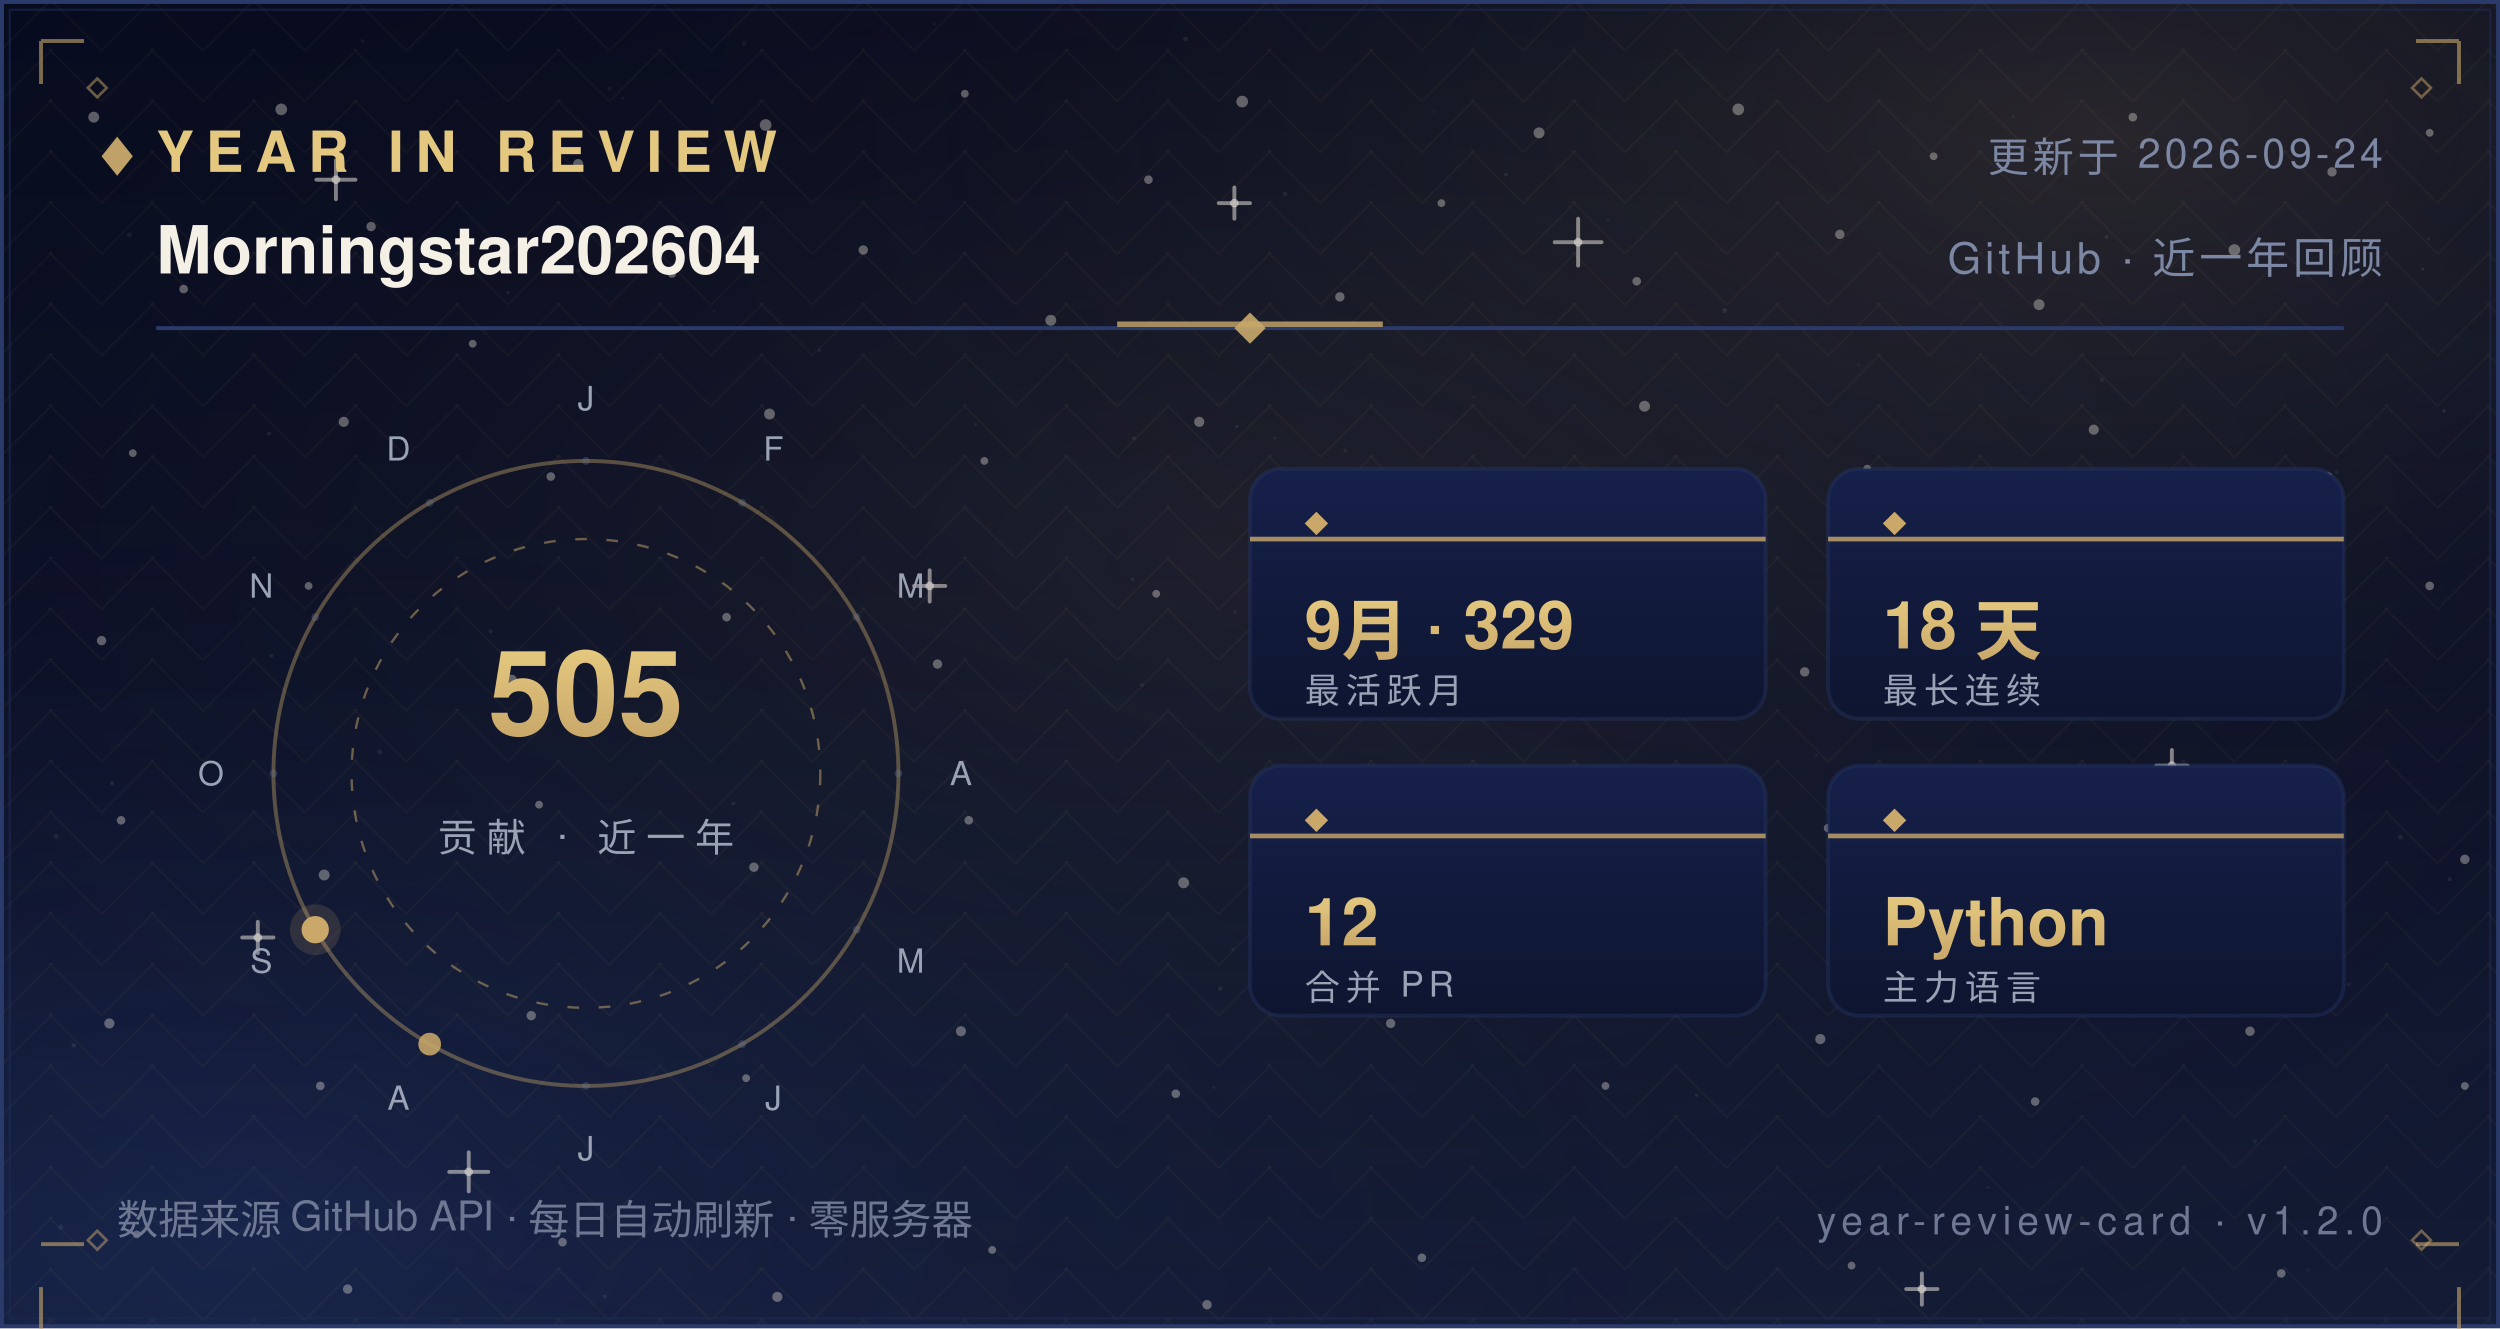
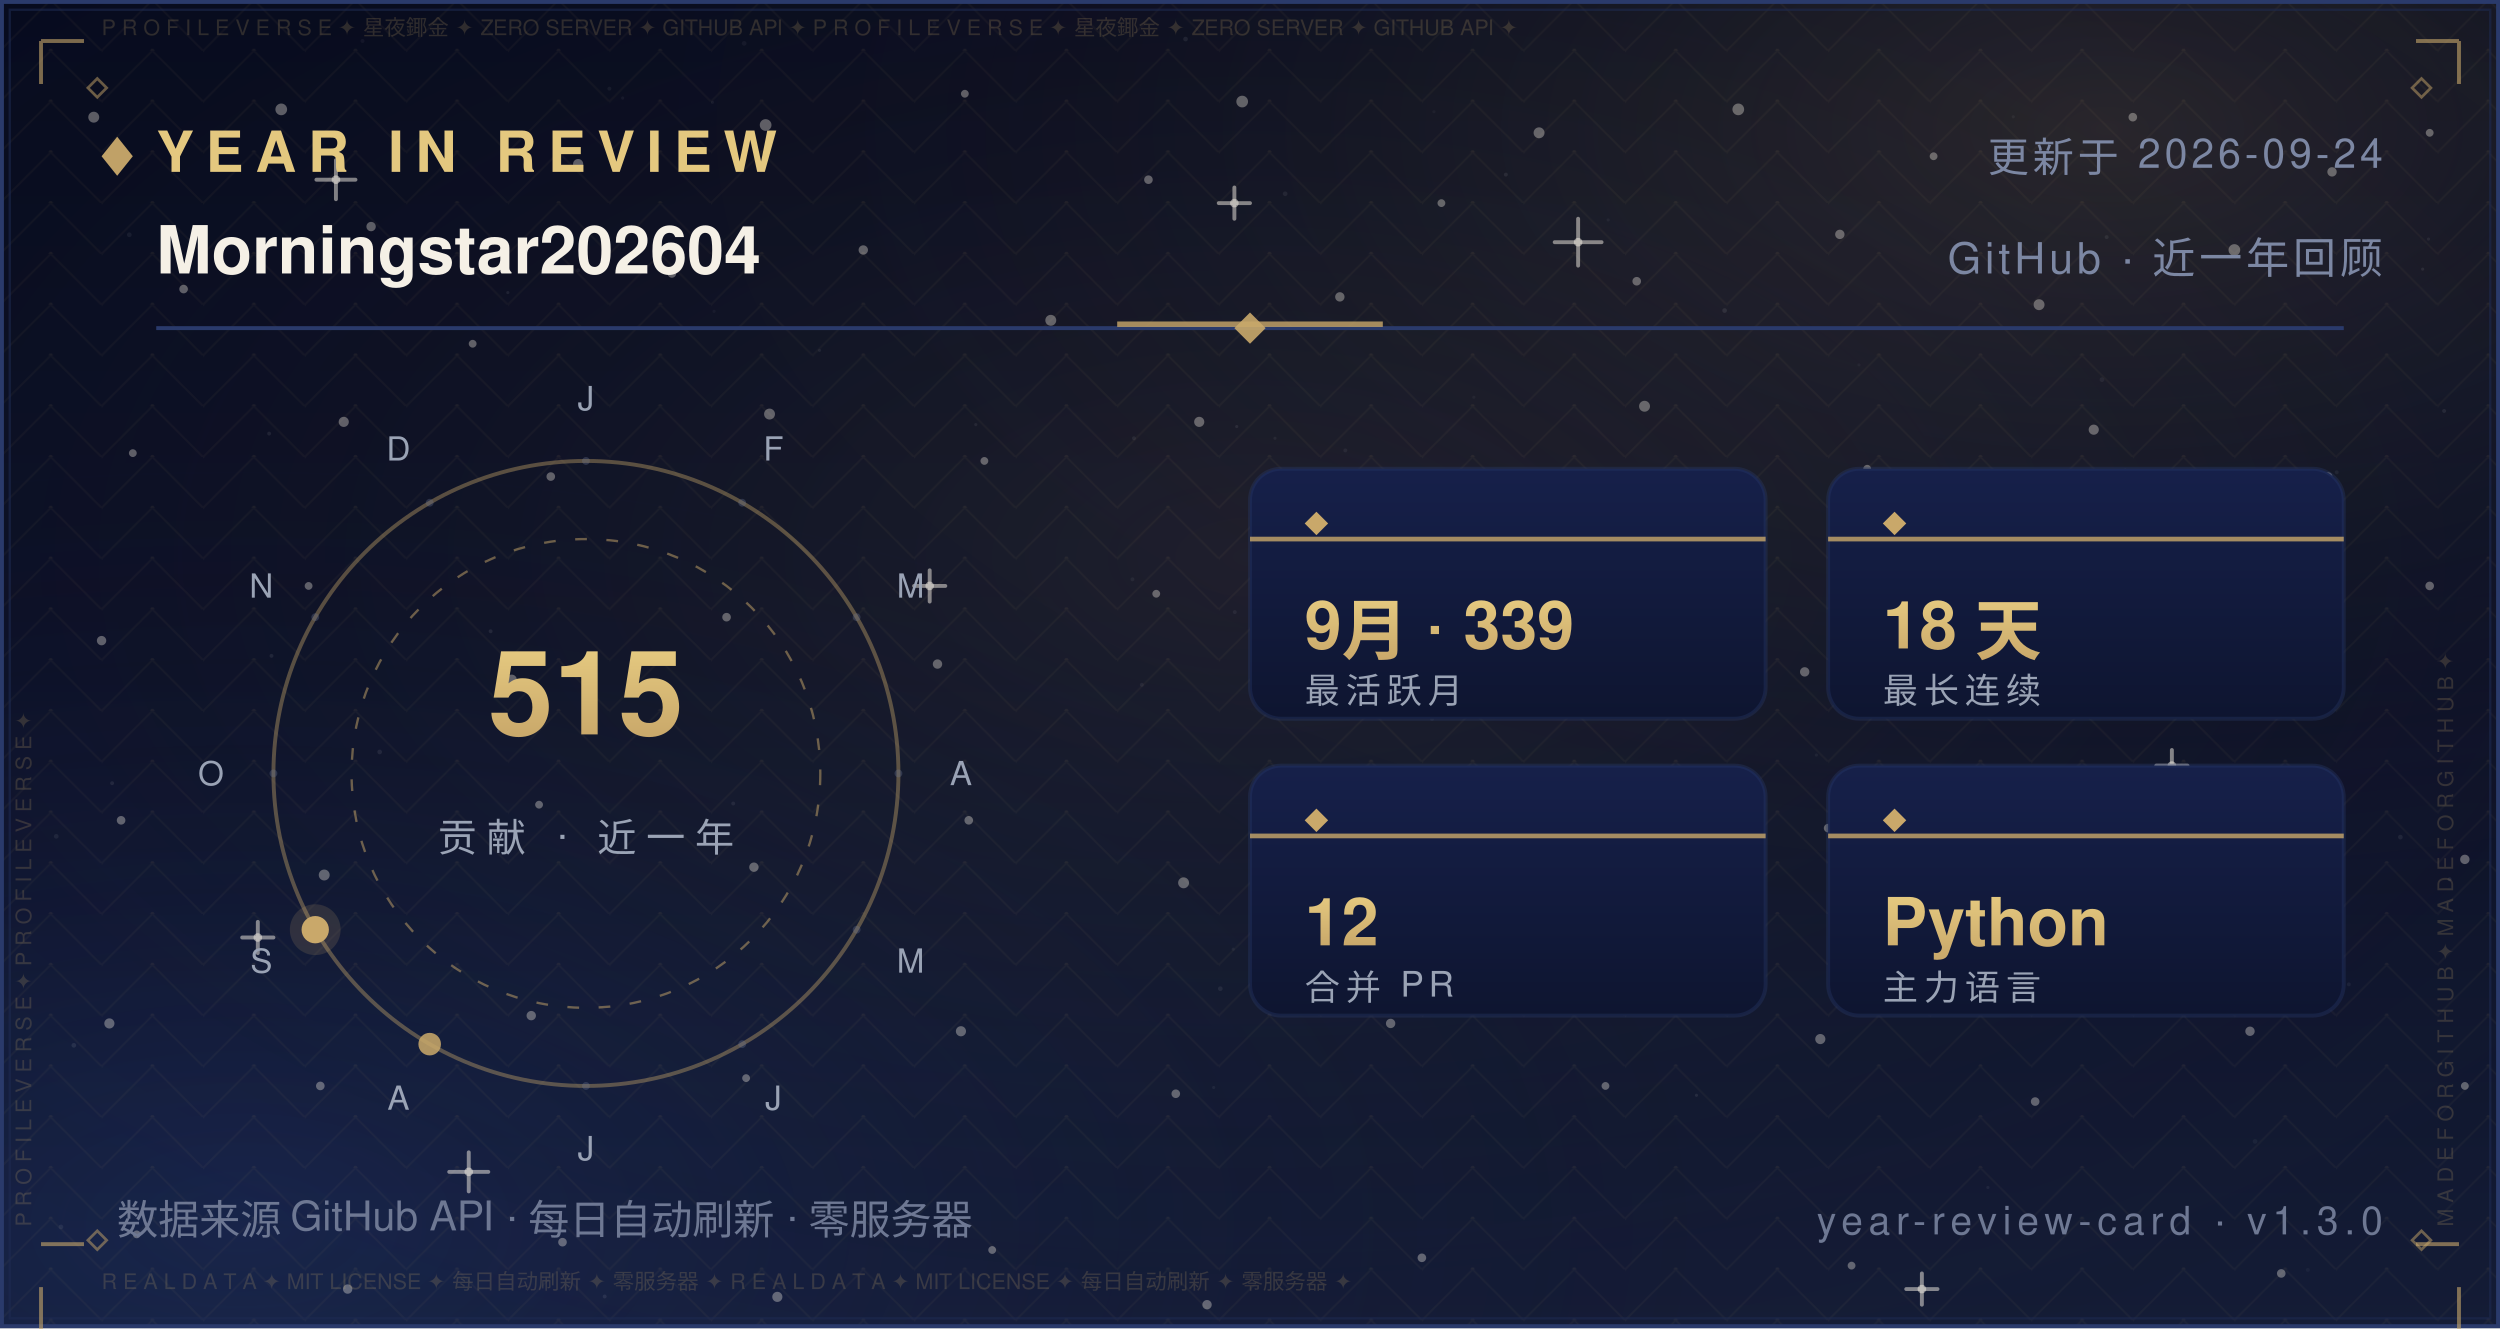
<svg xmlns="http://www.w3.org/2000/svg" width="640" height="340" viewBox="0 0 640 340" role="img" aria-label="Year in Review — Morningstar202604">
  <defs>
    <linearGradient id="bg" x1="0" y1="0" x2="0" y2="1">
      <stop offset="0" stop-color="#070B1E" />
      <stop offset="0.5" stop-color="#0B1026" />
      <stop offset="1" stop-color="#141C36" />
    </linearGradient>
    <radialGradient id="nebG" cx="0.84" cy="0.10" r="0.62">
      <stop offset="0" stop-color="#C9A86A" stop-opacity="0.16" />
      <stop offset="1" stop-color="#070B1E" stop-opacity="0" />
    </radialGradient>
    <radialGradient id="nebB" cx="0.10" cy="0.92" r="0.60">
      <stop offset="0" stop-color="#2B4B9E" stop-opacity="0.22" />
      <stop offset="1" stop-color="#070B1E" stop-opacity="0" />
    </radialGradient>
    <radialGradient id="glow" cx="0.5" cy="0.42" r="0.72">
      <stop offset="0" stop-color="#C9A86A" stop-opacity="0.1" />
      <stop offset="1" stop-color="#070B1E" stop-opacity="0" />
    </radialGradient>
    <pattern id="fil1" width="26.0" height="13.0" patternUnits="userSpaceOnUse">
      <path d="M13.0 0 L26.0 13.0 L13.0 26.0 L0 13.0 Z" fill="none" stroke="#C9A86A" stroke-width="0.5" opacity="0.05" />
      <circle cx="13.0" cy="13.0" r="0.55" fill="#C9A86A" opacity="0.08" />
      <circle cx="0" cy="0" r="0.35" fill="#C9A86A" opacity="0.05" />
    </pattern>
  </defs>
  <rect width="640" height="340" fill="url(#bg)" />
  <rect width="640" height="340" fill="url(#nebG)" />
  <rect width="640" height="340" fill="url(#nebB)" />
  <rect width="640" height="340" fill="url(#glow)" />
  <rect width="640" height="340" fill="url(#fil1)" />
  <circle cx="24" cy="30" r="1.4" fill="#F5F0E6" opacity="0.35" />
  <circle cx="47" cy="74" r="1.1" fill="#F5F0E6" opacity="0.35" />
  <circle cx="72" cy="28" r="1.5" fill="#F5F0E6" opacity="0.35" />
  <circle cx="95" cy="58" r="1.2" fill="#F5F0E6" opacity="0.35" />
  <circle cx="121" cy="88" r="1" fill="#F5F0E6" opacity="0.35" />
  <circle cx="148" cy="42" r="1.3" fill="#F5F0E6" opacity="0.35" />
  <circle cx="172" cy="70" r="1.1" fill="#F5F0E6" opacity="0.35" />
  <circle cx="196" cy="32" r="1.5" fill="#F5F0E6" opacity="0.35" />
  <circle cx="221" cy="64" r="1.2" fill="#F5F0E6" opacity="0.35" />
  <circle cx="247" cy="24" r="1" fill="#F5F0E6" opacity="0.35" />
  <circle cx="269" cy="82" r="1.4" fill="#F5F0E6" opacity="0.35" />
  <circle cx="294" cy="46" r="1.1" fill="#F5F0E6" opacity="0.35" />
  <circle cx="318" cy="26" r="1.5" fill="#F5F0E6" opacity="0.35" />
  <circle cx="343" cy="76" r="1.2" fill="#F5F0E6" opacity="0.35" />
  <circle cx="369" cy="52" r="1" fill="#F5F0E6" opacity="0.35" />
  <circle cx="394" cy="34" r="1.4" fill="#F5F0E6" opacity="0.35" />
  <circle cx="419" cy="72" r="1.1" fill="#F5F0E6" opacity="0.35" />
  <circle cx="445" cy="28" r="1.5" fill="#F5F0E6" opacity="0.35" />
  <circle cx="471" cy="60" r="1.2" fill="#F5F0E6" opacity="0.35" />
  <circle cx="495" cy="40" r="1" fill="#F5F0E6" opacity="0.35" />
  <circle cx="522" cy="78" r="1.4" fill="#F5F0E6" opacity="0.35" />
  <circle cx="546" cy="30" r="1.1" fill="#F5F0E6" opacity="0.35" />
  <circle cx="572" cy="64" r="1.5" fill="#F5F0E6" opacity="0.35" />
  <circle cx="597" cy="44" r="1.2" fill="#F5F0E6" opacity="0.35" />
  <circle cx="622" cy="34" r="1" fill="#F5F0E6" opacity="0.35" />
  <circle cx="34" cy="116" r="1" fill="#F5F0E6" opacity="0.35" />
  <circle cx="88" cy="108" r="1.3" fill="#F5F0E6" opacity="0.35" />
  <circle cx="141" cy="122" r="1.1" fill="#F5F0E6" opacity="0.35" />
  <circle cx="197" cy="106" r="1.4" fill="#F5F0E6" opacity="0.35" />
  <circle cx="252" cy="118" r="1" fill="#F5F0E6" opacity="0.35" />
  <circle cx="307" cy="108" r="1.3" fill="#F5F0E6" opacity="0.35" />
  <circle cx="364" cy="124" r="1.1" fill="#F5F0E6" opacity="0.35" />
  <circle cx="421" cy="104" r="1.4" fill="#F5F0E6" opacity="0.35" />
  <circle cx="478" cy="120" r="1" fill="#F5F0E6" opacity="0.35" />
  <circle cx="536" cy="110" r="1.3" fill="#F5F0E6" opacity="0.35" />
  <circle cx="596" cy="122" r="1.1" fill="#F5F0E6" opacity="0.35" />
  <circle cx="26" cy="164" r="1.2" fill="#F5F0E6" opacity="0.35" />
  <circle cx="79" cy="150" r="1" fill="#F5F0E6" opacity="0.35" />
  <circle cx="131" cy="174" r="1.3" fill="#F5F0E6" opacity="0.35" />
  <circle cx="186" cy="158" r="1.1" fill="#F5F0E6" opacity="0.35" />
  <circle cx="240" cy="170" r="1.2" fill="#F5F0E6" opacity="0.35" />
  <circle cx="296" cy="152" r="1" fill="#F5F0E6" opacity="0.35" />
  <circle cx="351" cy="176" r="1.3" fill="#F5F0E6" opacity="0.35" />
  <circle cx="406" cy="162" r="1.1" fill="#F5F0E6" opacity="0.35" />
  <circle cx="462" cy="172" r="1.2" fill="#F5F0E6" opacity="0.35" />
  <circle cx="518" cy="156" r="1" fill="#F5F0E6" opacity="0.35" />
  <circle cx="574" cy="168" r="1.3" fill="#F5F0E6" opacity="0.35" />
  <circle cx="622" cy="150" r="1.1" fill="#F5F0E6" opacity="0.35" />
  <circle cx="31" cy="210" r="1.1" fill="#F5F0E6" opacity="0.35" />
  <circle cx="83" cy="224" r="1.4" fill="#F5F0E6" opacity="0.35" />
  <circle cx="138" cy="206" r="1" fill="#F5F0E6" opacity="0.35" />
  <circle cx="193" cy="222" r="1.2" fill="#F5F0E6" opacity="0.35" />
  <circle cx="248" cy="210" r="1.1" fill="#F5F0E6" opacity="0.35" />
  <circle cx="303" cy="226" r="1.4" fill="#F5F0E6" opacity="0.35" />
  <circle cx="358" cy="208" r="1" fill="#F5F0E6" opacity="0.35" />
  <circle cx="413" cy="224" r="1.2" fill="#F5F0E6" opacity="0.35" />
  <circle cx="468" cy="212" r="1.1" fill="#F5F0E6" opacity="0.35" />
  <circle cx="524" cy="228" r="1.4" fill="#F5F0E6" opacity="0.35" />
  <circle cx="578" cy="214" r="1" fill="#F5F0E6" opacity="0.35" />
  <circle cx="631" cy="220" r="1.2" fill="#F5F0E6" opacity="0.35" />
  <circle cx="28" cy="262" r="1.3" fill="#F5F0E6" opacity="0.35" />
  <circle cx="82" cy="278" r="1.1" fill="#F5F0E6" opacity="0.35" />
  <circle cx="136" cy="260" r="1.2" fill="#F5F0E6" opacity="0.35" />
  <circle cx="191" cy="276" r="1" fill="#F5F0E6" opacity="0.35" />
  <circle cx="246" cy="264" r="1.3" fill="#F5F0E6" opacity="0.35" />
  <circle cx="301" cy="280" r="1.1" fill="#F5F0E6" opacity="0.35" />
  <circle cx="356" cy="262" r="1.2" fill="#F5F0E6" opacity="0.35" />
  <circle cx="411" cy="278" r="1" fill="#F5F0E6" opacity="0.35" />
  <circle cx="466" cy="266" r="1.3" fill="#F5F0E6" opacity="0.35" />
  <circle cx="521" cy="282" r="1.1" fill="#F5F0E6" opacity="0.35" />
  <circle cx="576" cy="264" r="1.2" fill="#F5F0E6" opacity="0.35" />
  <circle cx="631" cy="278" r="1" fill="#F5F0E6" opacity="0.35" />
  <circle cx="35" cy="316" r="1" fill="#F5F0E6" opacity="0.35" />
  <circle cx="89" cy="330" r="1.2" fill="#F5F0E6" opacity="0.35" />
  <circle cx="144" cy="318" r="1.1" fill="#F5F0E6" opacity="0.35" />
  <circle cx="199" cy="332" r="1.3" fill="#F5F0E6" opacity="0.35" />
  <circle cx="254" cy="320" r="1" fill="#F5F0E6" opacity="0.35" />
  <circle cx="309" cy="334" r="1.2" fill="#F5F0E6" opacity="0.35" />
  <circle cx="364" cy="322" r="1.1" fill="#F5F0E6" opacity="0.35" />
  <circle cx="474" cy="324" r="1" fill="#F5F0E6" opacity="0.35" />
  <circle cx="584" cy="326" r="1.1" fill="#F5F0E6" opacity="0.35" />
  <path d="M81.0 46.0 H91.0 M86.0 41.0 V51.0" stroke="#F5F0E6" stroke-width="1" stroke-linecap="round" opacity="0.5" />
  <circle cx="86.0" cy="46.0" r="1.1" fill="#F5F0E6" opacity="0.5" />
  <path d="M234.0 150.0 H242.0 M238.0 146.0 V154.0" stroke="#F5F0E6" stroke-width="1" stroke-linecap="round" opacity="0.5" />
  <circle cx="238.0" cy="150.0" r="1.1" fill="#F5F0E6" opacity="0.5" />
  <path d="M398.0 62.0 H410.0 M404.0 56.0 V68.0" stroke="#F5F0E6" stroke-width="1" stroke-linecap="round" opacity="0.5" />
  <circle cx="404.0" cy="62.0" r="1.1" fill="#F5F0E6" opacity="0.5" />
  <path d="M552.0 196.0 H560.0 M556.0 192.0 V200.0" stroke="#F5F0E6" stroke-width="1" stroke-linecap="round" opacity="0.5" />
  <circle cx="556.0" cy="196.0" r="1.1" fill="#F5F0E6" opacity="0.5" />
  <path d="M115.0 300.0 H125.0 M120.0 295.0 V305.0" stroke="#F5F0E6" stroke-width="1" stroke-linecap="round" opacity="0.5" />
  <circle cx="120.0" cy="300.0" r="1.1" fill="#F5F0E6" opacity="0.5" />
  <path d="M488.0 330.0 H496.0 M492.0 326.0 V334.0" stroke="#F5F0E6" stroke-width="1" stroke-linecap="round" opacity="0.5" />
  <circle cx="492.0" cy="330.0" r="1.1" fill="#F5F0E6" opacity="0.5" />
  <path d="M312.0 52.0 H320.0 M316.0 48.0 V56.0" stroke="#F5F0E6" stroke-width="1" stroke-linecap="round" opacity="0.5" />
  <circle cx="316.0" cy="52.0" r="1.1" fill="#F5F0E6" opacity="0.5" />
  <path d="M62.0 240.0 H70.0 M66.0 236.0 V244.0" stroke="#F5F0E6" stroke-width="1" stroke-linecap="round" opacity="0.5" />
  <circle cx="66.0" cy="240.0" r="1.1" fill="#F5F0E6" opacity="0.5" />
  <circle cx="15.6" cy="314.1" r="0.6" fill="#FFFFFF" opacity="0.067" />
  <circle cx="97.2" cy="192.5" r="0.6" fill="#FFFFFF" opacity="0.076" />
  <circle cx="538.1" cy="97.2" r="0.6" fill="#FFFFFF" opacity="0.057" />
  <circle cx="344.4" cy="115.3" r="0.5" fill="#FFFFFF" opacity="0.057" />
  <circle cx="159.4" cy="25.1" r="0.4" fill="#FFFFFF" opacity="0.048" />
  <circle cx="28.7" cy="200.5" r="0.5" fill="#FFFFFF" opacity="0.080" />
  <circle cx="209.8" cy="89.7" r="0.4" fill="#FFFFFF" opacity="0.060" />
  <circle cx="316.1" cy="156.7" r="0.5" fill="#FFFFFF" opacity="0.057" />
  <circle cx="590.8" cy="325.1" r="0.5" fill="#FFFFFF" opacity="0.037" />
  <circle cx="539.3" cy="60.7" r="0.5" fill="#FFFFFF" opacity="0.068" />
  <circle cx="385.5" cy="44.7" r="0.5" fill="#FFFFFF" opacity="0.076" />
  <circle cx="292.3" cy="175.3" r="0.5" fill="#FFFFFF" opacity="0.060" />
  <circle cx="536.7" cy="247.2" r="0.5" fill="#FFFFFF" opacity="0.046" />
  <circle cx="377.3" cy="101.7" r="0.4" fill="#FFFFFF" opacity="0.041" />
  <circle cx="92.8" cy="10.5" r="0.5" fill="#FFFFFF" opacity="0.044" />
  <circle cx="354.5" cy="206.6" r="0.5" fill="#FFFFFF" opacity="0.080" />
  <circle cx="310.7" cy="278.4" r="0.4" fill="#FFFFFF" opacity="0.054" />
  <circle cx="601.3" cy="252.0" r="0.5" fill="#FFFFFF" opacity="0.054" />
  <circle cx="18.9" cy="267.6" r="0.6" fill="#FFFFFF" opacity="0.085" />
  <circle cx="312.4" cy="253.1" r="0.6" fill="#FFFFFF" opacity="0.069" />
  <circle cx="239.2" cy="6.0" r="0.5" fill="#FFFFFF" opacity="0.036" />
  <circle cx="436.2" cy="204.6" r="0.6" fill="#FFFFFF" opacity="0.071" />
  <circle cx="329.0" cy="49.6" r="0.6" fill="#FFFFFF" opacity="0.063" />
  <circle cx="625.7" cy="105.2" r="0.5" fill="#FFFFFF" opacity="0.075" />
  <circle cx="428.8" cy="170.5" r="0.4" fill="#FFFFFF" opacity="0.065" />
  <circle cx="169.1" cy="68.0" r="0.4" fill="#FFFFFF" opacity="0.073" />
  <circle cx="586.8" cy="179.1" r="0.4" fill="#FFFFFF" opacity="0.060" />
  <circle cx="598.2" cy="120.9" r="0.5" fill="#FFFFFF" opacity="0.054" />
  <circle cx="289.9" cy="148.3" r="0.5" fill="#FFFFFF" opacity="0.053" />
  <circle cx="315.7" cy="243.0" r="0.4" fill="#FFFFFF" opacity="0.054" />
  <circle cx="154.8" cy="331.9" r="0.5" fill="#FFFFFF" opacity="0.080" />
  <circle cx="411.7" cy="56.3" r="0.4" fill="#FFFFFF" opacity="0.043" />
  <circle cx="465.0" cy="193.3" r="0.4" fill="#FFFFFF" opacity="0.048" />
  <circle cx="533.5" cy="147.7" r="0.5" fill="#FFFFFF" opacity="0.050" />
  <circle cx="621.7" cy="61.2" r="0.4" fill="#FFFFFF" opacity="0.064" />
  <circle cx="14.4" cy="214.1" r="0.6" fill="#FFFFFF" opacity="0.064" />
  <circle cx="68.9" cy="111.0" r="0.5" fill="#FFFFFF" opacity="0.076" />
  <circle cx="182.4" cy="26.2" r="0.4" fill="#FFFFFF" opacity="0.047" />
  <circle cx="125.6" cy="161.6" r="0.5" fill="#FFFFFF" opacity="0.081" />
  <circle cx="367.1" cy="28.6" r="0.4" fill="#FFFFFF" opacity="0.039" />
  <circle cx="441.5" cy="79.5" r="0.6" fill="#FFFFFF" opacity="0.085" />
  <circle cx="69.5" cy="167.9" r="0.5" fill="#FFFFFF" opacity="0.078" />
  <circle cx="627.1" cy="225.1" r="0.5" fill="#FFFFFF" opacity="0.081" />
  <circle cx="620.2" cy="68.9" r="0.4" fill="#FFFFFF" opacity="0.078" />
  <circle cx="508.9" cy="304.0" r="0.4" fill="#FFFFFF" opacity="0.055" />
  <circle cx="403.3" cy="241.3" r="0.4" fill="#FFFFFF" opacity="0.061" />
  <circle cx="381.0" cy="237.5" r="0.5" fill="#FFFFFF" opacity="0.078" />
  <circle cx="33.1" cy="60.1" r="0.6" fill="#FFFFFF" opacity="0.059" />
  <circle cx="249.8" cy="108.7" r="0.4" fill="#FFFFFF" opacity="0.066" />
  <circle cx="434.3" cy="280.4" r="0.4" fill="#FFFFFF" opacity="0.082" />
  <circle cx="437.2" cy="245.9" r="0.4" fill="#FFFFFF" opacity="0.040" />
  <circle cx="577.3" cy="292.2" r="0.6" fill="#FFFFFF" opacity="0.044" />
  <circle cx="366.6" cy="184.1" r="0.5" fill="#FFFFFF" opacity="0.044" />
  <circle cx="444.8" cy="227.1" r="0.4" fill="#FFFFFF" opacity="0.060" />
  <circle cx="316.6" cy="109.2" r="0.4" fill="#FFFFFF" opacity="0.076" />
  <circle cx="148.0" cy="69.2" r="0.5" fill="#FFFFFF" opacity="0.053" />
  <circle cx="326.4" cy="112.2" r="0.4" fill="#FFFFFF" opacity="0.054" />
  <circle cx="515.4" cy="29.9" r="0.4" fill="#FFFFFF" opacity="0.047" />
  <circle cx="182.8" cy="79.7" r="0.4" fill="#FFFFFF" opacity="0.039" />
  <circle cx="475.9" cy="93.4" r="0.4" fill="#FFFFFF" opacity="0.037" />
  <circle cx="441.8" cy="145.3" r="0.5" fill="#FFFFFF" opacity="0.057" />
  <circle cx="386.7" cy="124.3" r="0.6" fill="#FFFFFF" opacity="0.059" />
  <circle cx="303.5" cy="10.0" r="0.6" fill="#FFFFFF" opacity="0.074" />
  <circle cx="544.1" cy="120.3" r="0.4" fill="#FFFFFF" opacity="0.054" />
  <circle cx="156.0" cy="22.7" r="0.5" fill="#FFFFFF" opacity="0.051" />
  <circle cx="614.5" cy="214.3" r="0.6" fill="#FFFFFF" opacity="0.068" />
  <circle cx="397.8" cy="240.1" r="0.4" fill="#FFFFFF" opacity="0.042" />
  <circle cx="190.5" cy="11.1" r="0.6" fill="#FFFFFF" opacity="0.043" />
  <circle cx="483.0" cy="234.2" r="0.4" fill="#FFFFFF" opacity="0.085" />
  <circle cx="187.7" cy="205.7" r="0.5" fill="#FFFFFF" opacity="0.067" />
  <circle cx="290.3" cy="112.2" r="0.5" fill="#FFFFFF" opacity="0.068" />
  <circle cx="130.0" cy="74.9" r="0.4" fill="#FFFFFF" opacity="0.074" />
  <rect x="0.5" y="0.5" width="639" height="339" fill="none" stroke="#2A3A6B" stroke-width="1" />
  <rect x="2.5" y="2.5" width="635" height="335" fill="none" stroke="#1D2A52" stroke-width="0.6" opacity="0.55" />
+   <text x="26" y="9" font-family="'Segoe UI',Helvetica,Arial,'PingFang SC','Microsoft YaHei',sans-serif" font-size="5.5" fill="#C9A86A" opacity="0.2" textLength="588">P R O F I L E   V E R S E   ✦   星夜鎁金   ✦   ZERO SERVER   ✦   GITHUB API   ✦   P R O F I L E   V E R S E   ✦   星夜鎁金   ✦   ZERO SERVER   ✦   GITHUB API   ✦   </text>
+   <text x="26" y="330" font-family="'Segoe UI',Helvetica,Arial,'PingFang SC','Microsoft YaHei',sans-serif" font-size="5.5" fill="#C9A86A" opacity="0.2" textLength="588">R E A L   D A T A   ✦   MIT LICENSE   ✦   每日自动刷新   ✦   零服务器   ✦   R E A L   D A T A   ✦   MIT LICENSE   ✦   每日自动刷新   ✦   零服务器   ✦   </text>
+   <text x="8" y="314" font-family="'Segoe UI',Helvetica,Arial,'PingFang SC','Microsoft YaHei',sans-serif" font-size="5.5" fill="#C9A86A" opacity="0.2" textLength="288" transform="rotate(-90 8 314)">P R O F I L E   V E R S E   ✦   P R O F I L E   V E R S E   ✦   </text>
+   <text x="628" y="314" font-family="'Segoe UI',Helvetica,Arial,'PingFang SC','Microsoft YaHei',sans-serif" font-size="5.5" fill="#C9A86A" opacity="0.2" textLength="288" transform="rotate(-90 628 314)">M A D E   F O R   G I T H U B   ✦   M A D E   F O R   G I T H U B   ✦   </text>
  <path d="M10.5 10.5 h11 M10.5 10.5 v11" fill="none" stroke="#C9A86A" stroke-width="1" opacity="0.6" />
  <path d="M618.5 10.5 h11 M629.5 10.5 v11" fill="none" stroke="#C9A86A" stroke-width="1" opacity="0.6" />
  <path d="M10.5 318.5 h11 M10.5 329.5 v11" fill="none" stroke="#C9A86A" stroke-width="1" opacity="0.6" />
  <path d="M618.5 318.5 h11 M629.5 329.5 v11" fill="none" stroke="#C9A86A" stroke-width="1" opacity="0.6" />
  <path d="M22.5 22.5 l2.4 -2.4 l2.4 2.4 l-2.4 2.4 z" fill="none" stroke="#C9A86A" stroke-width="0.7" opacity="0.5" />
  <path d="M617.5 22.5 l2.4 -2.4 l2.4 2.4 l-2.4 2.4 z" fill="none" stroke="#C9A86A" stroke-width="0.7" opacity="0.5" />
  <path d="M22.5 317.5 l2.4 -2.4 l2.4 2.4 l-2.4 2.4 z" fill="none" stroke="#C9A86A" stroke-width="0.7" opacity="0.5" />
  <path d="M617.5 317.5 l2.4 -2.4 l2.4 2.4 l-2.4 2.4 z" fill="none" stroke="#C9A86A" stroke-width="0.7" opacity="0.5" />
  <defs>
    <linearGradient id="pp" x1="0" y1="0" x2="0" y2="1">
      <stop offset="0" stop-color="#16204A" />
      <stop offset="1" stop-color="#0E1530" />
    </linearGradient>
    <linearGradient id="yr" x1="0" y1="0" x2="0" y2="1">
      <stop offset="0" stop-color="#E4C87F" />
      <stop offset="1" stop-color="#C9A86A" />
    </linearGradient>
  </defs>
  <path d="M26 40 l4 -5 l4 5 l-4 5 z" fill="#C9A86A" opacity="0.95" />
  <text x="40" y="44" font-family="'Segoe UI',Helvetica,Arial,'PingFang SC','Microsoft YaHei',sans-serif" font-size="14.5" font-weight="700" letter-spacing="3" fill="#E4C87F">YEAR IN REVIEW</text>
  <text x="610" y="44" text-anchor="end" font-family="'Segoe UI',Helvetica,Arial,'PingFang SC','Microsoft YaHei',sans-serif" font-size="10.5" letter-spacing="1" fill="#7C87A3">更新于 2026-09-24</text>
  <text x="40" y="70" font-family="'Segoe UI',Helvetica,Arial,'PingFang SC','Microsoft YaHei',sans-serif" font-size="17" font-weight="600" fill="#F5F0E6">Morningstar202604</text>
  <text x="610" y="70" text-anchor="end" font-family="'Segoe UI',Helvetica,Arial,'PingFang SC','Microsoft YaHei',sans-serif" font-size="11" letter-spacing="1" fill="#7C87A3">GitHub · 近一年回顾</text>
  <line x1="40" y1="84" x2="600" y2="84" stroke="#2A3A6B" stroke-width="1" />
  <line x1="286" y1="83" x2="354" y2="83" stroke="#C9A86A" stroke-width="1.4" opacity="0.8" />
  <path d="M320 80 l4 4 l-4 4 l-4 -4 z" fill="#C9A86A" opacity="0.9" />
  <circle cx="150" cy="198" r="80" fill="none" stroke="#C9A86A" stroke-width="1" opacity="0.4" />
  <circle cx="150" cy="198" r="60" fill="none" stroke="#C9A86A" stroke-width="0.6" stroke-dasharray="3 5" opacity="0.5" />
  <circle cx="150.0" cy="118.0" r="1" fill="#6E7893" opacity="0.32" />
  <text x="150.0" y="105.0" text-anchor="middle" font-family="'Segoe UI',Helvetica,Arial,'PingFang SC','Microsoft YaHei',sans-serif" font-size="8.5" fill="#9AA3B5">J</text>
  <circle cx="190.0" cy="128.7" r="1" fill="#6E7893" opacity="0.32" />
  <text x="198.0" y="117.9" text-anchor="middle" font-family="'Segoe UI',Helvetica,Arial,'PingFang SC','Microsoft YaHei',sans-serif" font-size="8.5" fill="#9AA3B5">F</text>
  <circle cx="219.3" cy="158.0" r="1" fill="#6E7893" opacity="0.32" />
  <text x="233.1" y="153.0" text-anchor="middle" font-family="'Segoe UI',Helvetica,Arial,'PingFang SC','Microsoft YaHei',sans-serif" font-size="8.5" fill="#9AA3B5">M</text>
  <circle cx="230.0" cy="198.0" r="1" fill="#6E7893" opacity="0.32" />
  <text x="246.0" y="201.0" text-anchor="middle" font-family="'Segoe UI',Helvetica,Arial,'PingFang SC','Microsoft YaHei',sans-serif" font-size="8.5" fill="#9AA3B5">A</text>
  <circle cx="219.3" cy="238.0" r="1" fill="#6E7893" opacity="0.32" />
  <text x="233.1" y="249.0" text-anchor="middle" font-family="'Segoe UI',Helvetica,Arial,'PingFang SC','Microsoft YaHei',sans-serif" font-size="8.5" fill="#9AA3B5">M</text>
  <circle cx="190.0" cy="267.3" r="1" fill="#6E7893" opacity="0.32" />
  <text x="198.0" y="284.1" text-anchor="middle" font-family="'Segoe UI',Helvetica,Arial,'PingFang SC','Microsoft YaHei',sans-serif" font-size="8.5" fill="#9AA3B5">J</text>
  <circle cx="150.0" cy="278.0" r="1" fill="#6E7893" opacity="0.32" />
  <text x="150.0" y="297.0" text-anchor="middle" font-family="'Segoe UI',Helvetica,Arial,'PingFang SC','Microsoft YaHei',sans-serif" font-size="8.5" fill="#9AA3B5">J</text>
-   <circle cx="110.0" cy="267.3" r="2.91" fill="#C9A86A" opacity="0.87" />
+   <circle cx="110.0" cy="267.3" r="2.89" fill="#C9A86A" opacity="0.86" />
  <text x="102.0" y="284.1" text-anchor="middle" font-family="'Segoe UI',Helvetica,Arial,'PingFang SC','Microsoft YaHei',sans-serif" font-size="8.5" fill="#9AA3B5">A</text>
  <circle cx="80.7" cy="238.0" r="6.5" fill="#C9A86A" opacity="0.16" />
  <circle cx="80.7" cy="238.0" r="3.50" fill="#C9A86A" opacity="1.00" />
  <text x="66.9" y="249.0" text-anchor="middle" font-family="'Segoe UI',Helvetica,Arial,'PingFang SC','Microsoft YaHei',sans-serif" font-size="8.5" fill="#9AA3B5">S</text>
  <circle cx="70.0" cy="198.0" r="1" fill="#6E7893" opacity="0.32" />
  <text x="54.0" y="201.0" text-anchor="middle" font-family="'Segoe UI',Helvetica,Arial,'PingFang SC','Microsoft YaHei',sans-serif" font-size="8.5" fill="#9AA3B5">O</text>
  <circle cx="80.7" cy="158.0" r="1" fill="#6E7893" opacity="0.32" />
  <text x="66.9" y="153.0" text-anchor="middle" font-family="'Segoe UI',Helvetica,Arial,'PingFang SC','Microsoft YaHei',sans-serif" font-size="8.5" fill="#9AA3B5">N</text>
  <circle cx="110.0" cy="128.7" r="1" fill="#6E7893" opacity="0.32" />
  <text x="102.0" y="117.9" text-anchor="middle" font-family="'Segoe UI',Helvetica,Arial,'PingFang SC','Microsoft YaHei',sans-serif" font-size="8.5" fill="#9AA3B5">D</text>
-   <text x="150" y="188" text-anchor="middle" font-family="'Segoe UI',Helvetica,Arial,'PingFang SC','Microsoft YaHei',sans-serif" font-size="30" font-weight="600" fill="url(#yr)">505</text>
+   <text x="150" y="188" text-anchor="middle" font-family="'Segoe UI',Helvetica,Arial,'PingFang SC','Microsoft YaHei',sans-serif" font-size="30" font-weight="600" fill="url(#yr)">515</text>
  <text x="150" y="218" text-anchor="middle" font-family="'Segoe UI',Helvetica,Arial,'PingFang SC','Microsoft YaHei',sans-serif" font-size="10" letter-spacing="2.5" fill="#9AA3B5">贡献 · 近一年</text>
  <rect x="320" y="120" width="132" height="64" rx="8" fill="url(#pp)" stroke="#2A3A6B" stroke-opacity="0.35" />
  <line x1="320" y1="138" x2="452" y2="138" stroke="#C9A86A" stroke-width="1.2" opacity="0.8" />
  <path d="M334 134 l3 -3 l3 3 l-3 3 z" fill="#C9A86A" />
-   <text x="334" y="166" font-family="'Segoe UI',Helvetica,Arial,'PingFang SC','Microsoft YaHei',sans-serif" font-size="17" font-weight="600" fill="url(#yr)">9月 · 329</text>
+   <text x="334" y="166" font-family="'Segoe UI',Helvetica,Arial,'PingFang SC','Microsoft YaHei',sans-serif" font-size="17" font-weight="600" fill="url(#yr)">9月 · 339</text>
  <text x="334" y="180" font-family="'Segoe UI',Helvetica,Arial,'PingFang SC','Microsoft YaHei',sans-serif" font-size="9" letter-spacing="1.5" fill="#9AA3B5">最活跃月</text>
  <rect x="468" y="120" width="132" height="64" rx="8" fill="url(#pp)" stroke="#2A3A6B" stroke-opacity="0.35" />
  <line x1="468" y1="138" x2="600" y2="138" stroke="#C9A86A" stroke-width="1.2" opacity="0.8" />
  <path d="M482 134 l3 -3 l3 3 l-3 3 z" fill="#C9A86A" />
  <text x="482" y="166" font-family="'Segoe UI',Helvetica,Arial,'PingFang SC','Microsoft YaHei',sans-serif" font-size="17" font-weight="600" fill="url(#yr)">18 天</text>
  <text x="482" y="180" font-family="'Segoe UI',Helvetica,Arial,'PingFang SC','Microsoft YaHei',sans-serif" font-size="9" letter-spacing="1.5" fill="#9AA3B5">最长连续</text>
  <rect x="320" y="196" width="132" height="64" rx="8" fill="url(#pp)" stroke="#2A3A6B" stroke-opacity="0.35" />
  <line x1="320" y1="214" x2="452" y2="214" stroke="#C9A86A" stroke-width="1.2" opacity="0.8" />
  <path d="M334 210 l3 -3 l3 3 l-3 3 z" fill="#C9A86A" />
  <text x="334" y="242" font-family="'Segoe UI',Helvetica,Arial,'PingFang SC','Microsoft YaHei',sans-serif" font-size="17" font-weight="600" fill="url(#yr)">12</text>
  <text x="334" y="256" font-family="'Segoe UI',Helvetica,Arial,'PingFang SC','Microsoft YaHei',sans-serif" font-size="9" letter-spacing="1.5" fill="#9AA3B5">合并 PR</text>
  <rect x="468" y="196" width="132" height="64" rx="8" fill="url(#pp)" stroke="#2A3A6B" stroke-opacity="0.35" />
  <line x1="468" y1="214" x2="600" y2="214" stroke="#C9A86A" stroke-width="1.2" opacity="0.8" />
  <path d="M482 210 l3 -3 l3 3 l-3 3 z" fill="#C9A86A" />
  <text x="482" y="242" font-family="'Segoe UI',Helvetica,Arial,'PingFang SC','Microsoft YaHei',sans-serif" font-size="17" font-weight="600" fill="url(#yr)">Python</text>
  <text x="482" y="256" font-family="'Segoe UI',Helvetica,Arial,'PingFang SC','Microsoft YaHei',sans-serif" font-size="9" letter-spacing="1.5" fill="#9AA3B5">主力语言</text>
  <text x="30" y="316" font-family="'Segoe UI',Helvetica,Arial,'PingFang SC','Microsoft YaHei',sans-serif" font-size="10.5" fill="#6E7893">数据来源 GitHub API · 每日自动刷新 · 零服务器</text>
-   <text x="610" y="316" text-anchor="end" font-family="'Segoe UI',Helvetica,Arial,'PingFang SC','Microsoft YaHei',sans-serif" font-size="10" letter-spacing="1.5" fill="#6E7893">year-review-card · v1.2.0</text>
+   <text x="610" y="316" text-anchor="end" font-family="'Segoe UI',Helvetica,Arial,'PingFang SC','Microsoft YaHei',sans-serif" font-size="10" letter-spacing="1.5" fill="#6E7893">year-review-card · v1.3.0</text>
</svg>
